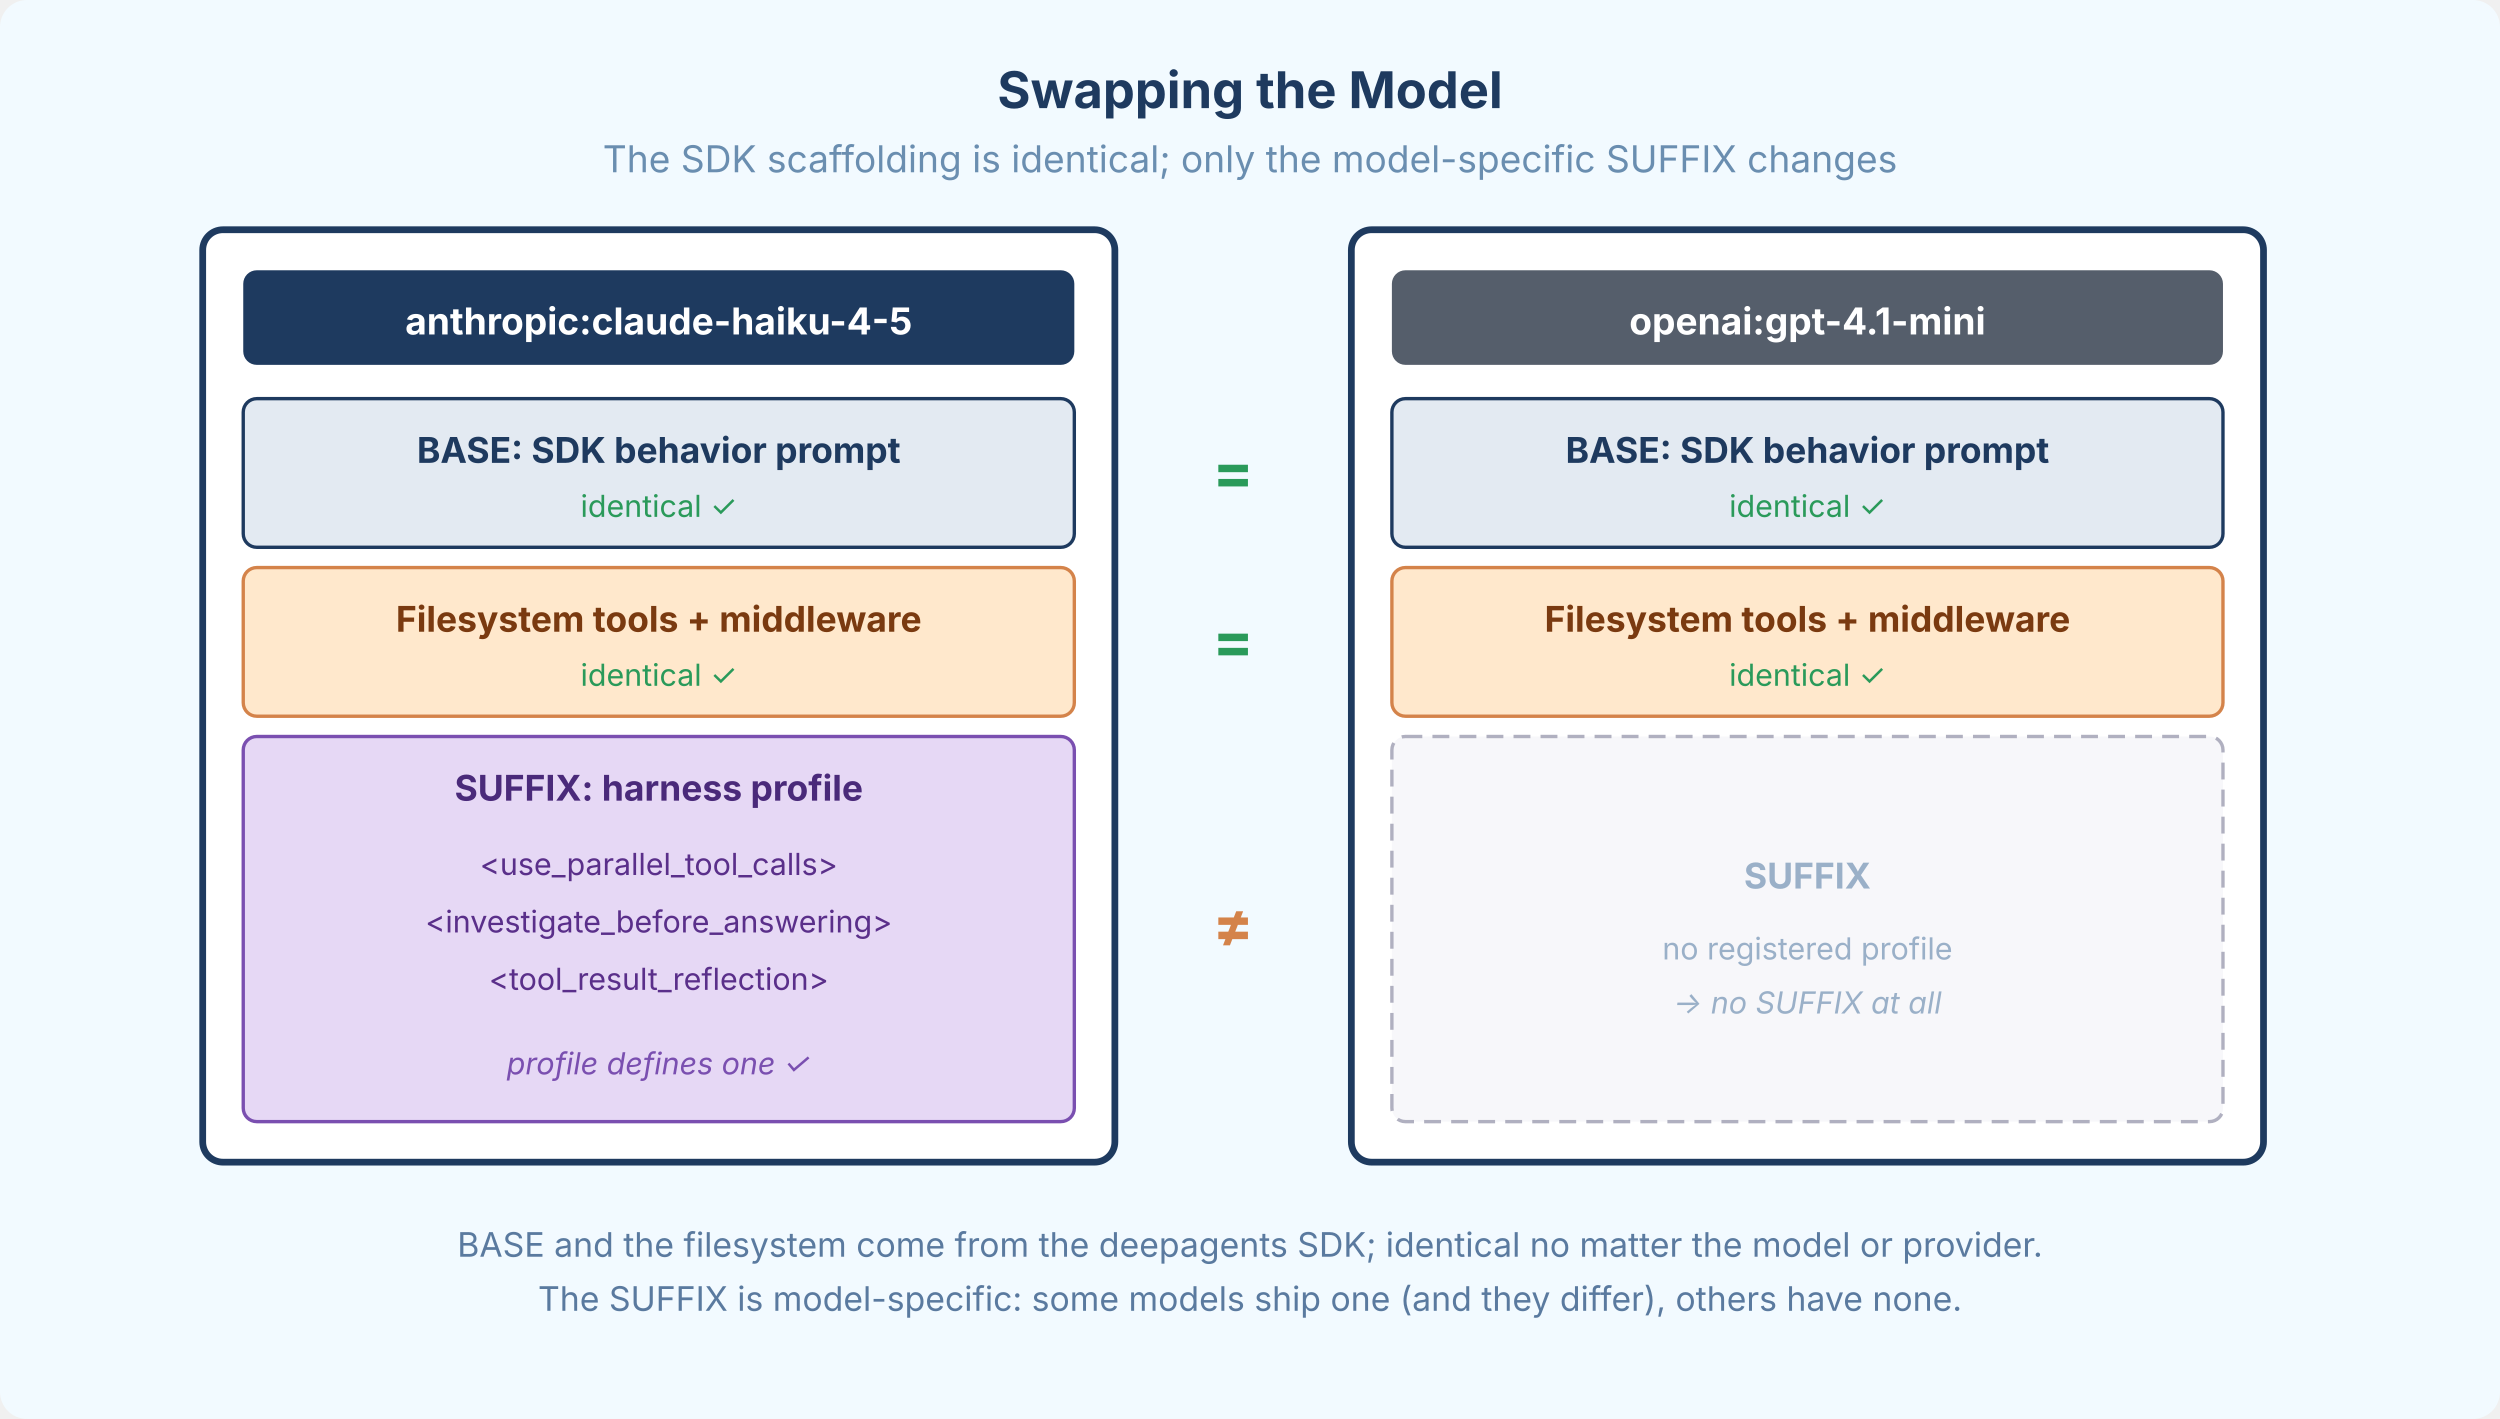
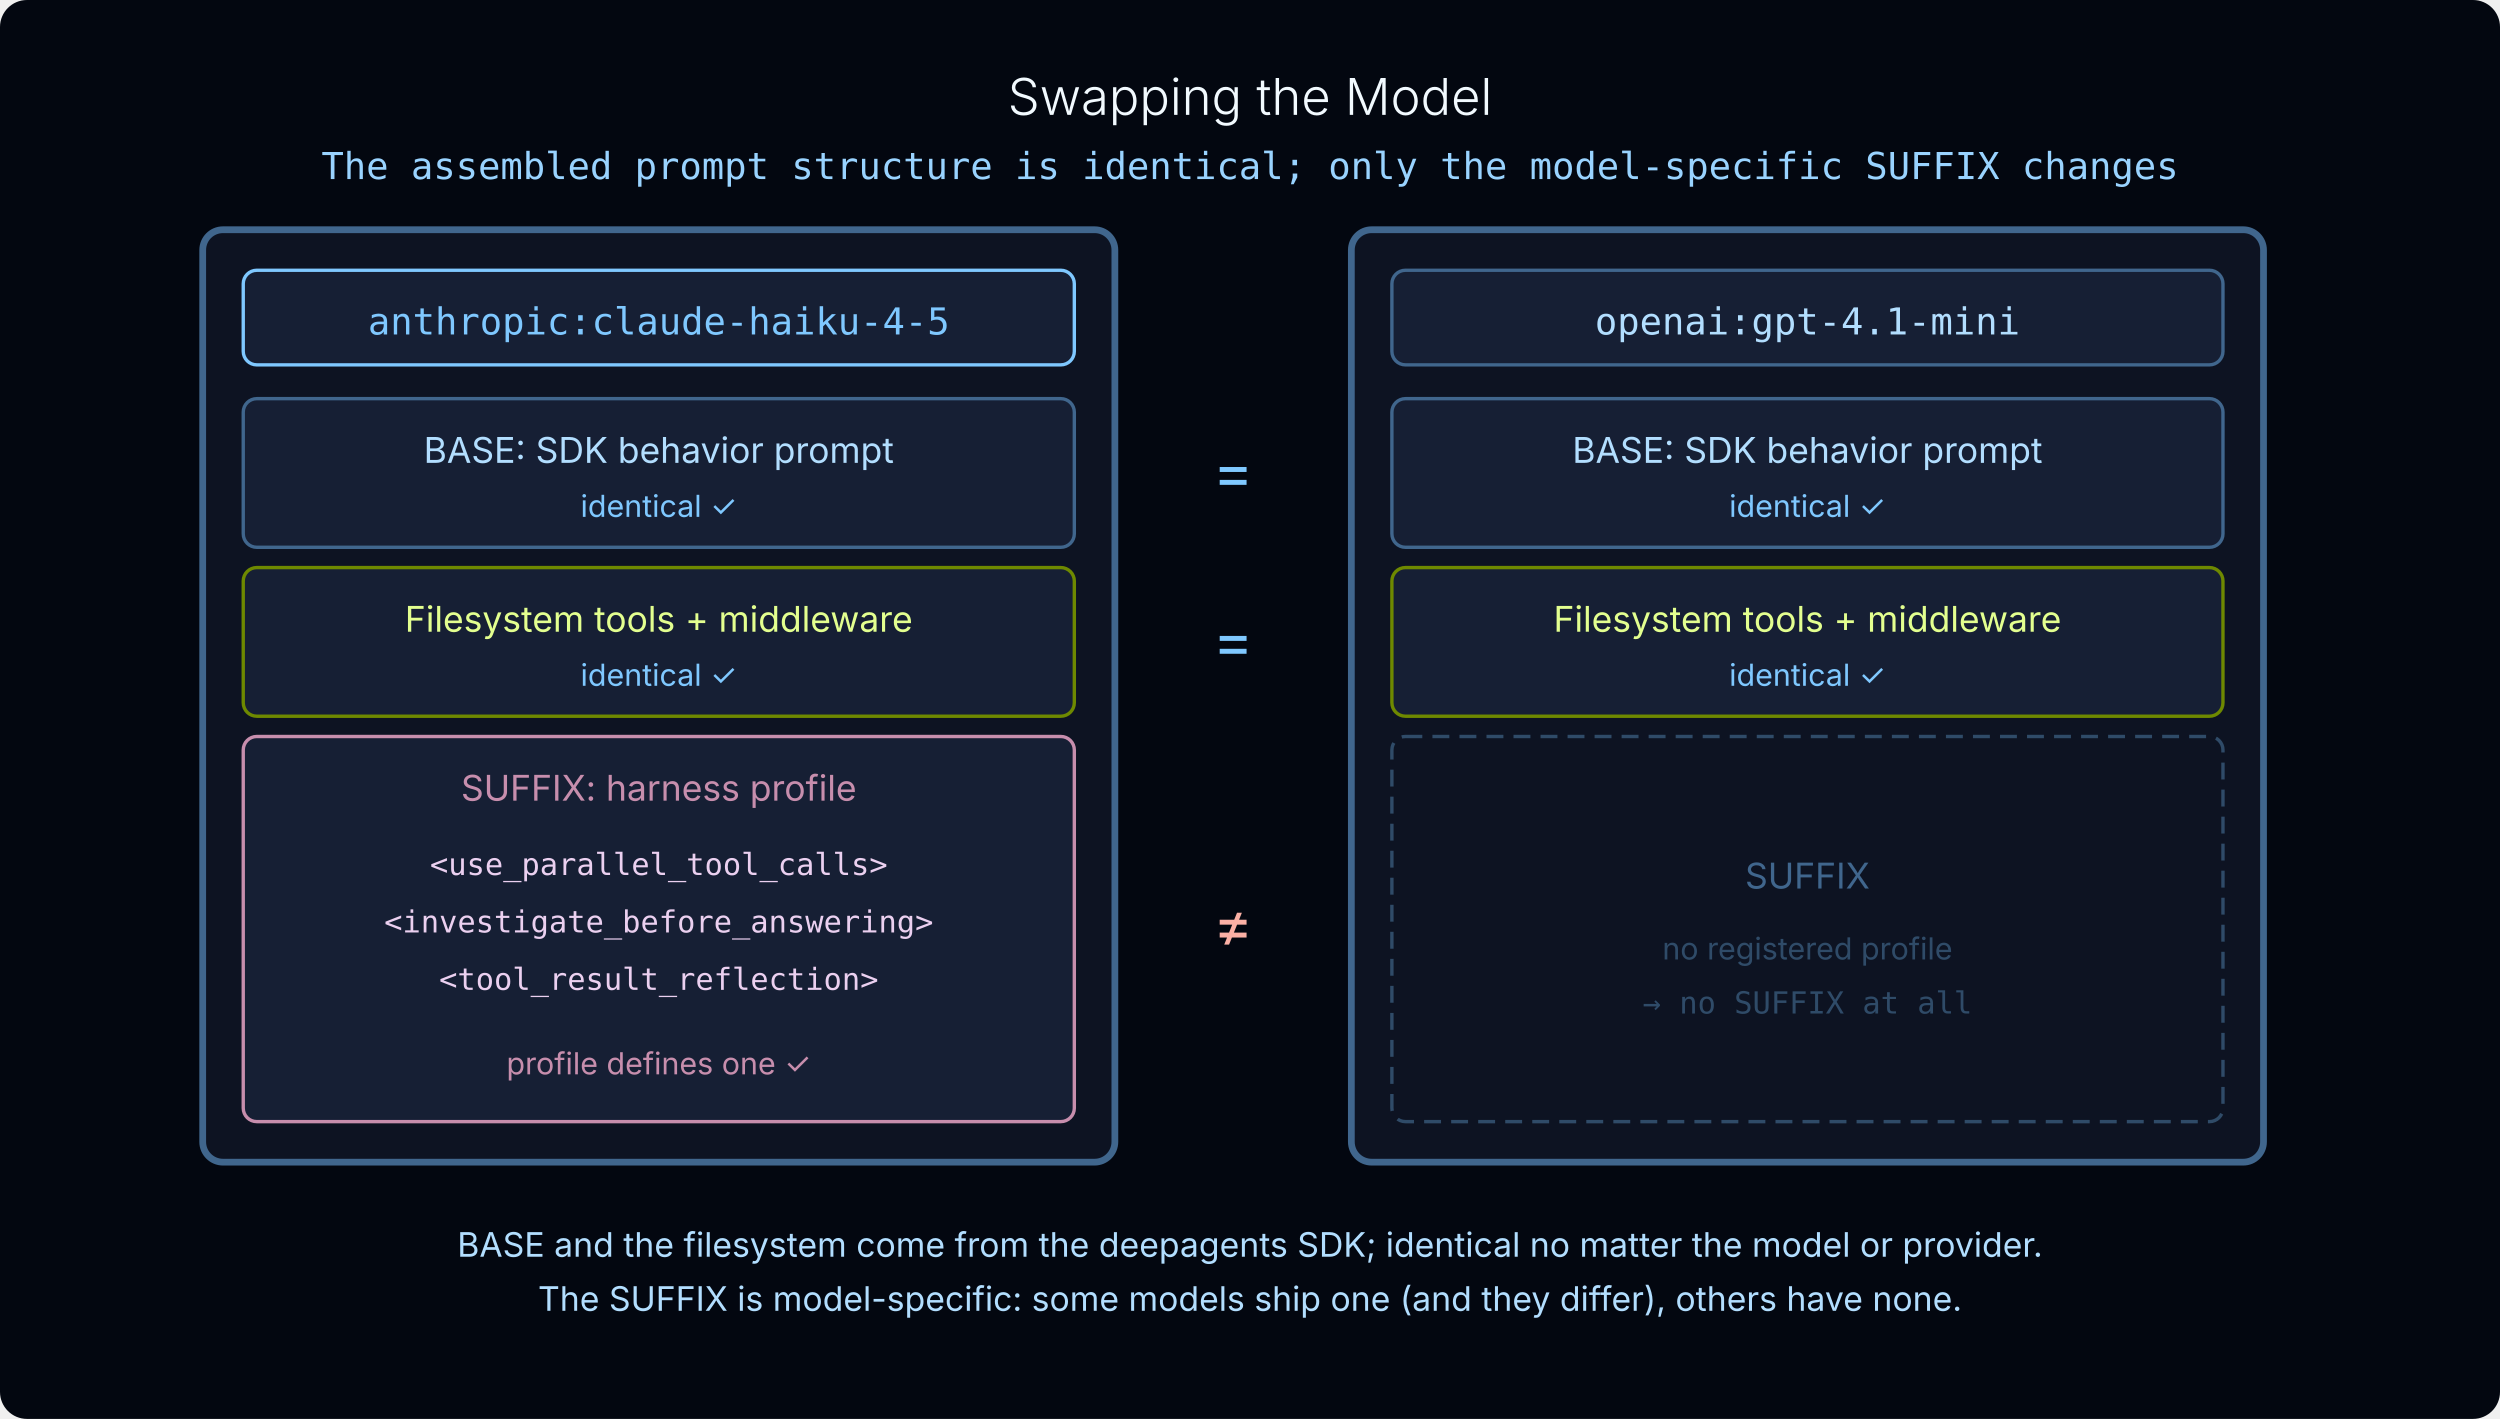
- <svg xmlns="http://www.w3.org/2000/svg" width="740" height="420" font-family="-apple-system, BlinkMacSystemFont, 'Segoe UI', sans-serif">
-   <rect width="740" height="420" fill="#F2FAFF" rx="8" />
-   <text x="370" y="32" text-anchor="middle" font-size="15" font-weight="700" fill="#1E3A5F">Swapping the Model</text>
-   <text x="370" y="51" text-anchor="middle" font-size="11" fill="#6A8EB0">The SDK scaffolding is identical; only the model-specific SUFFIX changes</text>
-   <rect x="60" y="68" width="270" height="276" rx="6" fill="white" stroke="#1E3A5F" stroke-width="2" />
-   <rect x="72" y="80" width="246" height="28" rx="4" fill="#1E3A5F" />
-   <text x="195" y="99" text-anchor="middle" font-size="11" font-weight="700" fill="white">anthropic:claude-haiku-4-5</text>
-   <rect x="72" y="118" width="246" height="44" rx="4" fill="#E3EAF2" stroke="#1E3A5F" stroke-width="1" />
-   <text x="195" y="137" text-anchor="middle" font-size="10.5" font-weight="700" fill="#1E3A5F">BASE: SDK behavior prompt</text>
-   <text x="195" y="153" text-anchor="middle" font-size="9" fill="#2A9A5A">identical ✓</text>
-   <rect x="72" y="168" width="246" height="44" rx="4" fill="#FFE8CC" stroke="#D4834A" stroke-width="1" />
-   <text x="195" y="187" text-anchor="middle" font-size="10.5" font-weight="700" fill="#7A3A10">Filesystem tools + middleware</text>
-   <text x="195" y="203" text-anchor="middle" font-size="9" fill="#2A9A5A">identical ✓</text>
-   <rect x="72" y="218" width="246" height="114" rx="4" fill="#E6D8F5" stroke="#7A4FB0" stroke-width="1" />
-   <text x="195" y="237" text-anchor="middle" font-size="10.5" font-weight="700" fill="#4A2A7A">SUFFIX: harness profile</text>
-   <text x="195" y="259" text-anchor="middle" font-size="9" fill="#5A2F8A">&lt;use_parallel_tool_calls&gt;</text>
-   <text x="195" y="276" text-anchor="middle" font-size="9" fill="#5A2F8A">&lt;investigate_before_answering&gt;</text>
-   <text x="195" y="293" text-anchor="middle" font-size="9" fill="#5A2F8A">&lt;tool_result_reflection&gt;</text>
-   <text x="195" y="318" text-anchor="middle" font-size="9" font-style="italic" fill="#7A4FB0">profile defines one ✓</text>
-   <text x="365" y="146" text-anchor="middle" font-size="18" font-weight="700" fill="#2A9A5A">=</text>
-   <text x="365" y="196" text-anchor="middle" font-size="18" font-weight="700" fill="#2A9A5A">=</text>
-   <text x="365" y="280" text-anchor="middle" font-size="18" font-weight="700" fill="#D4834A">≠</text>
-   <rect x="400" y="68" width="270" height="276" rx="6" fill="white" stroke="#1E3A5F" stroke-width="2" />
-   <rect x="412" y="80" width="246" height="28" rx="4" fill="#555E6B" />
-   <text x="535" y="99" text-anchor="middle" font-size="11" font-weight="700" fill="white">openai:gpt-4.1-mini</text>
-   <rect x="412" y="118" width="246" height="44" rx="4" fill="#E3EAF2" stroke="#1E3A5F" stroke-width="1" />
-   <text x="535" y="137" text-anchor="middle" font-size="10.5" font-weight="700" fill="#1E3A5F">BASE: SDK behavior prompt</text>
-   <text x="535" y="153" text-anchor="middle" font-size="9" fill="#2A9A5A">identical ✓</text>
-   <rect x="412" y="168" width="246" height="44" rx="4" fill="#FFE8CC" stroke="#D4834A" stroke-width="1" />
-   <text x="535" y="187" text-anchor="middle" font-size="10.5" font-weight="700" fill="#7A3A10">Filesystem tools + middleware</text>
-   <text x="535" y="203" text-anchor="middle" font-size="9" fill="#2A9A5A">identical ✓</text>
-   <rect x="412" y="218" width="246" height="114" rx="4" fill="#F7F7FA" stroke="#B0B0C0" stroke-width="1" stroke-dasharray="5,3" />
-   <text x="535" y="263" text-anchor="middle" font-size="10.5" font-weight="700" fill="#9AB0C8">SUFFIX</text>
-   <text x="535" y="284" text-anchor="middle" font-size="9" fill="#9AB0C8">no registered profile</text>
-   <text x="535" y="300" text-anchor="middle" font-size="9" font-style="italic" fill="#9AB0C8">→ no SUFFIX at all</text>
-   <text x="370" y="372" text-anchor="middle" font-size="10" fill="#5A7A9F">BASE and the filesystem come from the deepagents SDK; identical no matter the model or provider.</text>
-   <text x="370" y="388" text-anchor="middle" font-size="10" fill="#5A7A9F">The SUFFIX is model-specific: some models ship one (and they differ), others have none.</text>
+ <svg xmlns="http://www.w3.org/2000/svg" width="740" height="420" font-family="'Inter', -apple-system, BlinkMacSystemFont, 'Segoe UI', sans-serif">
+   <rect width="740" height="420" fill="#030710" rx="8" />
+   <text x="370" y="34" text-anchor="middle" font-size="15" font-weight="300" fill="#F2FAFF">Swapping the Model</text>
+   <text x="370" y="53" text-anchor="middle" font-size="11" fill="#99D3FF" font-family="'IBM Plex Mono', ui-monospace, SFMono-Regular, Menlo, Consolas, monospace">The assembled prompt structure is identical; only the model-specific SUFFIX changes</text>
+   <rect x="60" y="68" width="270" height="276" rx="6" fill="#0D1322" stroke="#40668D" stroke-width="2" />
+   <rect x="72" y="80" width="246" height="28" rx="4" fill="#161F34" stroke="#7FC8FF" stroke-width="1" />
+   <text x="195" y="99" text-anchor="middle" font-size="11" font-weight="400" fill="#7FC8FF" font-family="'IBM Plex Mono', ui-monospace, SFMono-Regular, Menlo, Consolas, monospace">anthropic:claude-haiku-4-5</text>
+   <rect x="72" y="118" width="246" height="44" rx="4" fill="#161F34" stroke="#40668D" stroke-width="1" />
+   <text x="195" y="137" text-anchor="middle" font-size="10.5" font-weight="400" fill="#B2DEFF">BASE: SDK behavior prompt</text>
+   <text x="195" y="153" text-anchor="middle" font-size="9" fill="#7FC8FF">identical ✓</text>
+   <rect x="72" y="168" width="246" height="44" rx="4" fill="#161F34" stroke="#6E8900" stroke-width="1" />
+   <text x="195" y="187" text-anchor="middle" font-size="10.5" font-weight="400" fill="#E3FF8F">Filesystem tools + middleware</text>
+   <text x="195" y="203" text-anchor="middle" font-size="9" fill="#7FC8FF">identical ✓</text>
+   <rect x="72" y="218" width="246" height="114" rx="4" fill="#161F34" stroke="#C78EAD" stroke-width="1" />
+   <text x="195" y="237" text-anchor="middle" font-size="10.5" font-weight="400" fill="#C78EAD">SUFFIX: harness profile</text>
+   <text x="195" y="259" text-anchor="middle" font-size="9" fill="#EBD0F0" font-family="'IBM Plex Mono', ui-monospace, SFMono-Regular, Menlo, Consolas, monospace">&lt;use_parallel_tool_calls&gt;</text>
+   <text x="195" y="276" text-anchor="middle" font-size="9" fill="#EBD0F0" font-family="'IBM Plex Mono', ui-monospace, SFMono-Regular, Menlo, Consolas, monospace">&lt;investigate_before_answering&gt;</text>
+   <text x="195" y="293" text-anchor="middle" font-size="9" fill="#EBD0F0" font-family="'IBM Plex Mono', ui-monospace, SFMono-Regular, Menlo, Consolas, monospace">&lt;tool_result_reflection&gt;</text>
+   <text x="195" y="318" text-anchor="middle" font-size="9" fill="#C78EAD">profile defines one ✓</text>
+   <text x="365" y="146" text-anchor="middle" font-size="18" font-weight="400" fill="#7FC8FF">=</text>
+   <text x="365" y="196" text-anchor="middle" font-size="18" font-weight="400" fill="#7FC8FF">=</text>
+   <text x="365" y="280" text-anchor="middle" font-size="18" font-weight="400" fill="#FBB0A5">≠</text>
+   <rect x="400" y="68" width="270" height="276" rx="6" fill="#0D1322" stroke="#40668D" stroke-width="2" />
+   <rect x="412" y="80" width="246" height="28" rx="4" fill="#161F34" stroke="#40668D" stroke-width="1" />
+   <text x="535" y="99" text-anchor="middle" font-size="11" font-weight="400" fill="#B2DEFF" font-family="'IBM Plex Mono', ui-monospace, SFMono-Regular, Menlo, Consolas, monospace">openai:gpt-4.1-mini</text>
+   <rect x="412" y="118" width="246" height="44" rx="4" fill="#161F34" stroke="#40668D" stroke-width="1" />
+   <text x="535" y="137" text-anchor="middle" font-size="10.5" font-weight="400" fill="#B2DEFF">BASE: SDK behavior prompt</text>
+   <text x="535" y="153" text-anchor="middle" font-size="9" fill="#7FC8FF">identical ✓</text>
+   <rect x="412" y="168" width="246" height="44" rx="4" fill="#161F34" stroke="#6E8900" stroke-width="1" />
+   <text x="535" y="187" text-anchor="middle" font-size="10.5" font-weight="400" fill="#E3FF8F">Filesystem tools + middleware</text>
+   <text x="535" y="203" text-anchor="middle" font-size="9" fill="#7FC8FF">identical ✓</text>
+   <rect x="412" y="218" width="246" height="114" rx="4" fill="#0D1322" stroke="#2F4B68" stroke-width="1" stroke-dasharray="5,3" />
+   <text x="535" y="263" text-anchor="middle" font-size="10.5" font-weight="400" fill="#40668D">SUFFIX</text>
+   <text x="535" y="284" text-anchor="middle" font-size="9" fill="#2F4B68">no registered profile</text>
+   <text x="535" y="300" text-anchor="middle" font-size="9" fill="#2F4B68" font-family="'IBM Plex Mono', ui-monospace, SFMono-Regular, Menlo, Consolas, monospace">→ no SUFFIX at all</text>
+   <text x="370" y="372" text-anchor="middle" font-size="10" fill="#B2DEFF">BASE and the filesystem come from the deepagents SDK; identical no matter the model or provider.</text>
+   <text x="370" y="388" text-anchor="middle" font-size="10" fill="#B2DEFF">The SUFFIX is model-specific: some models ship one (and they differ), others have none.</text>
</svg>
